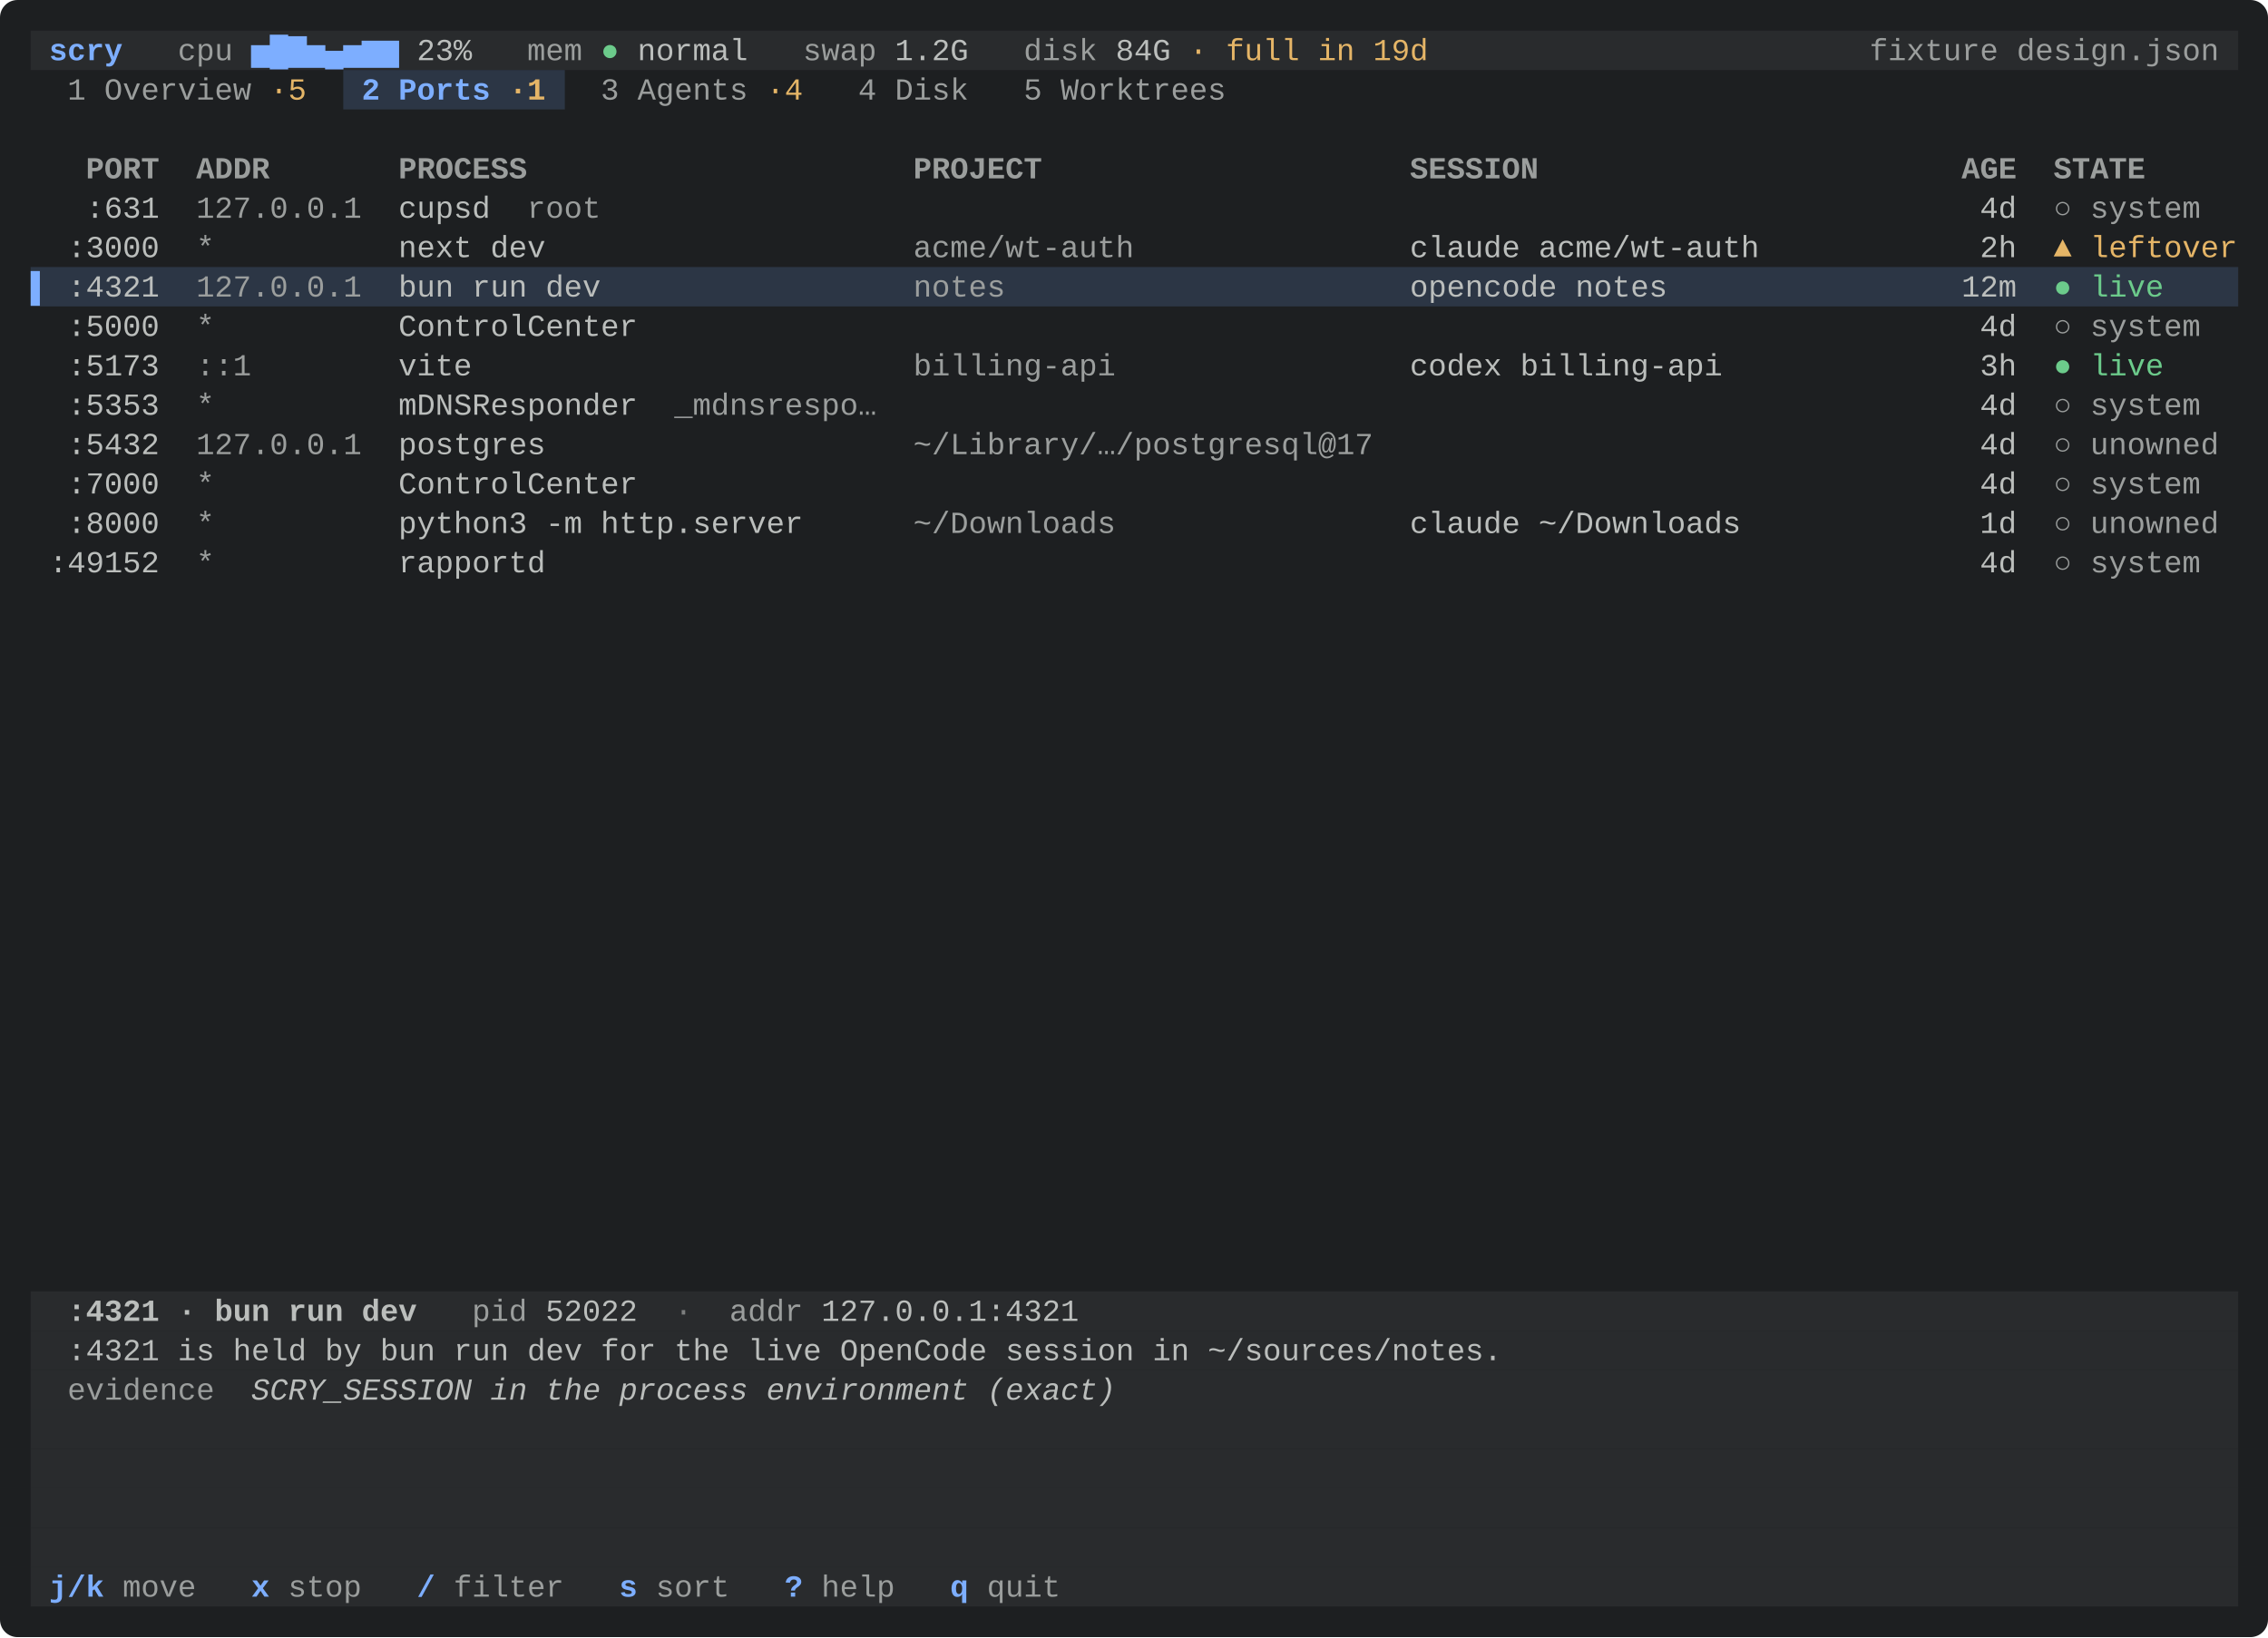
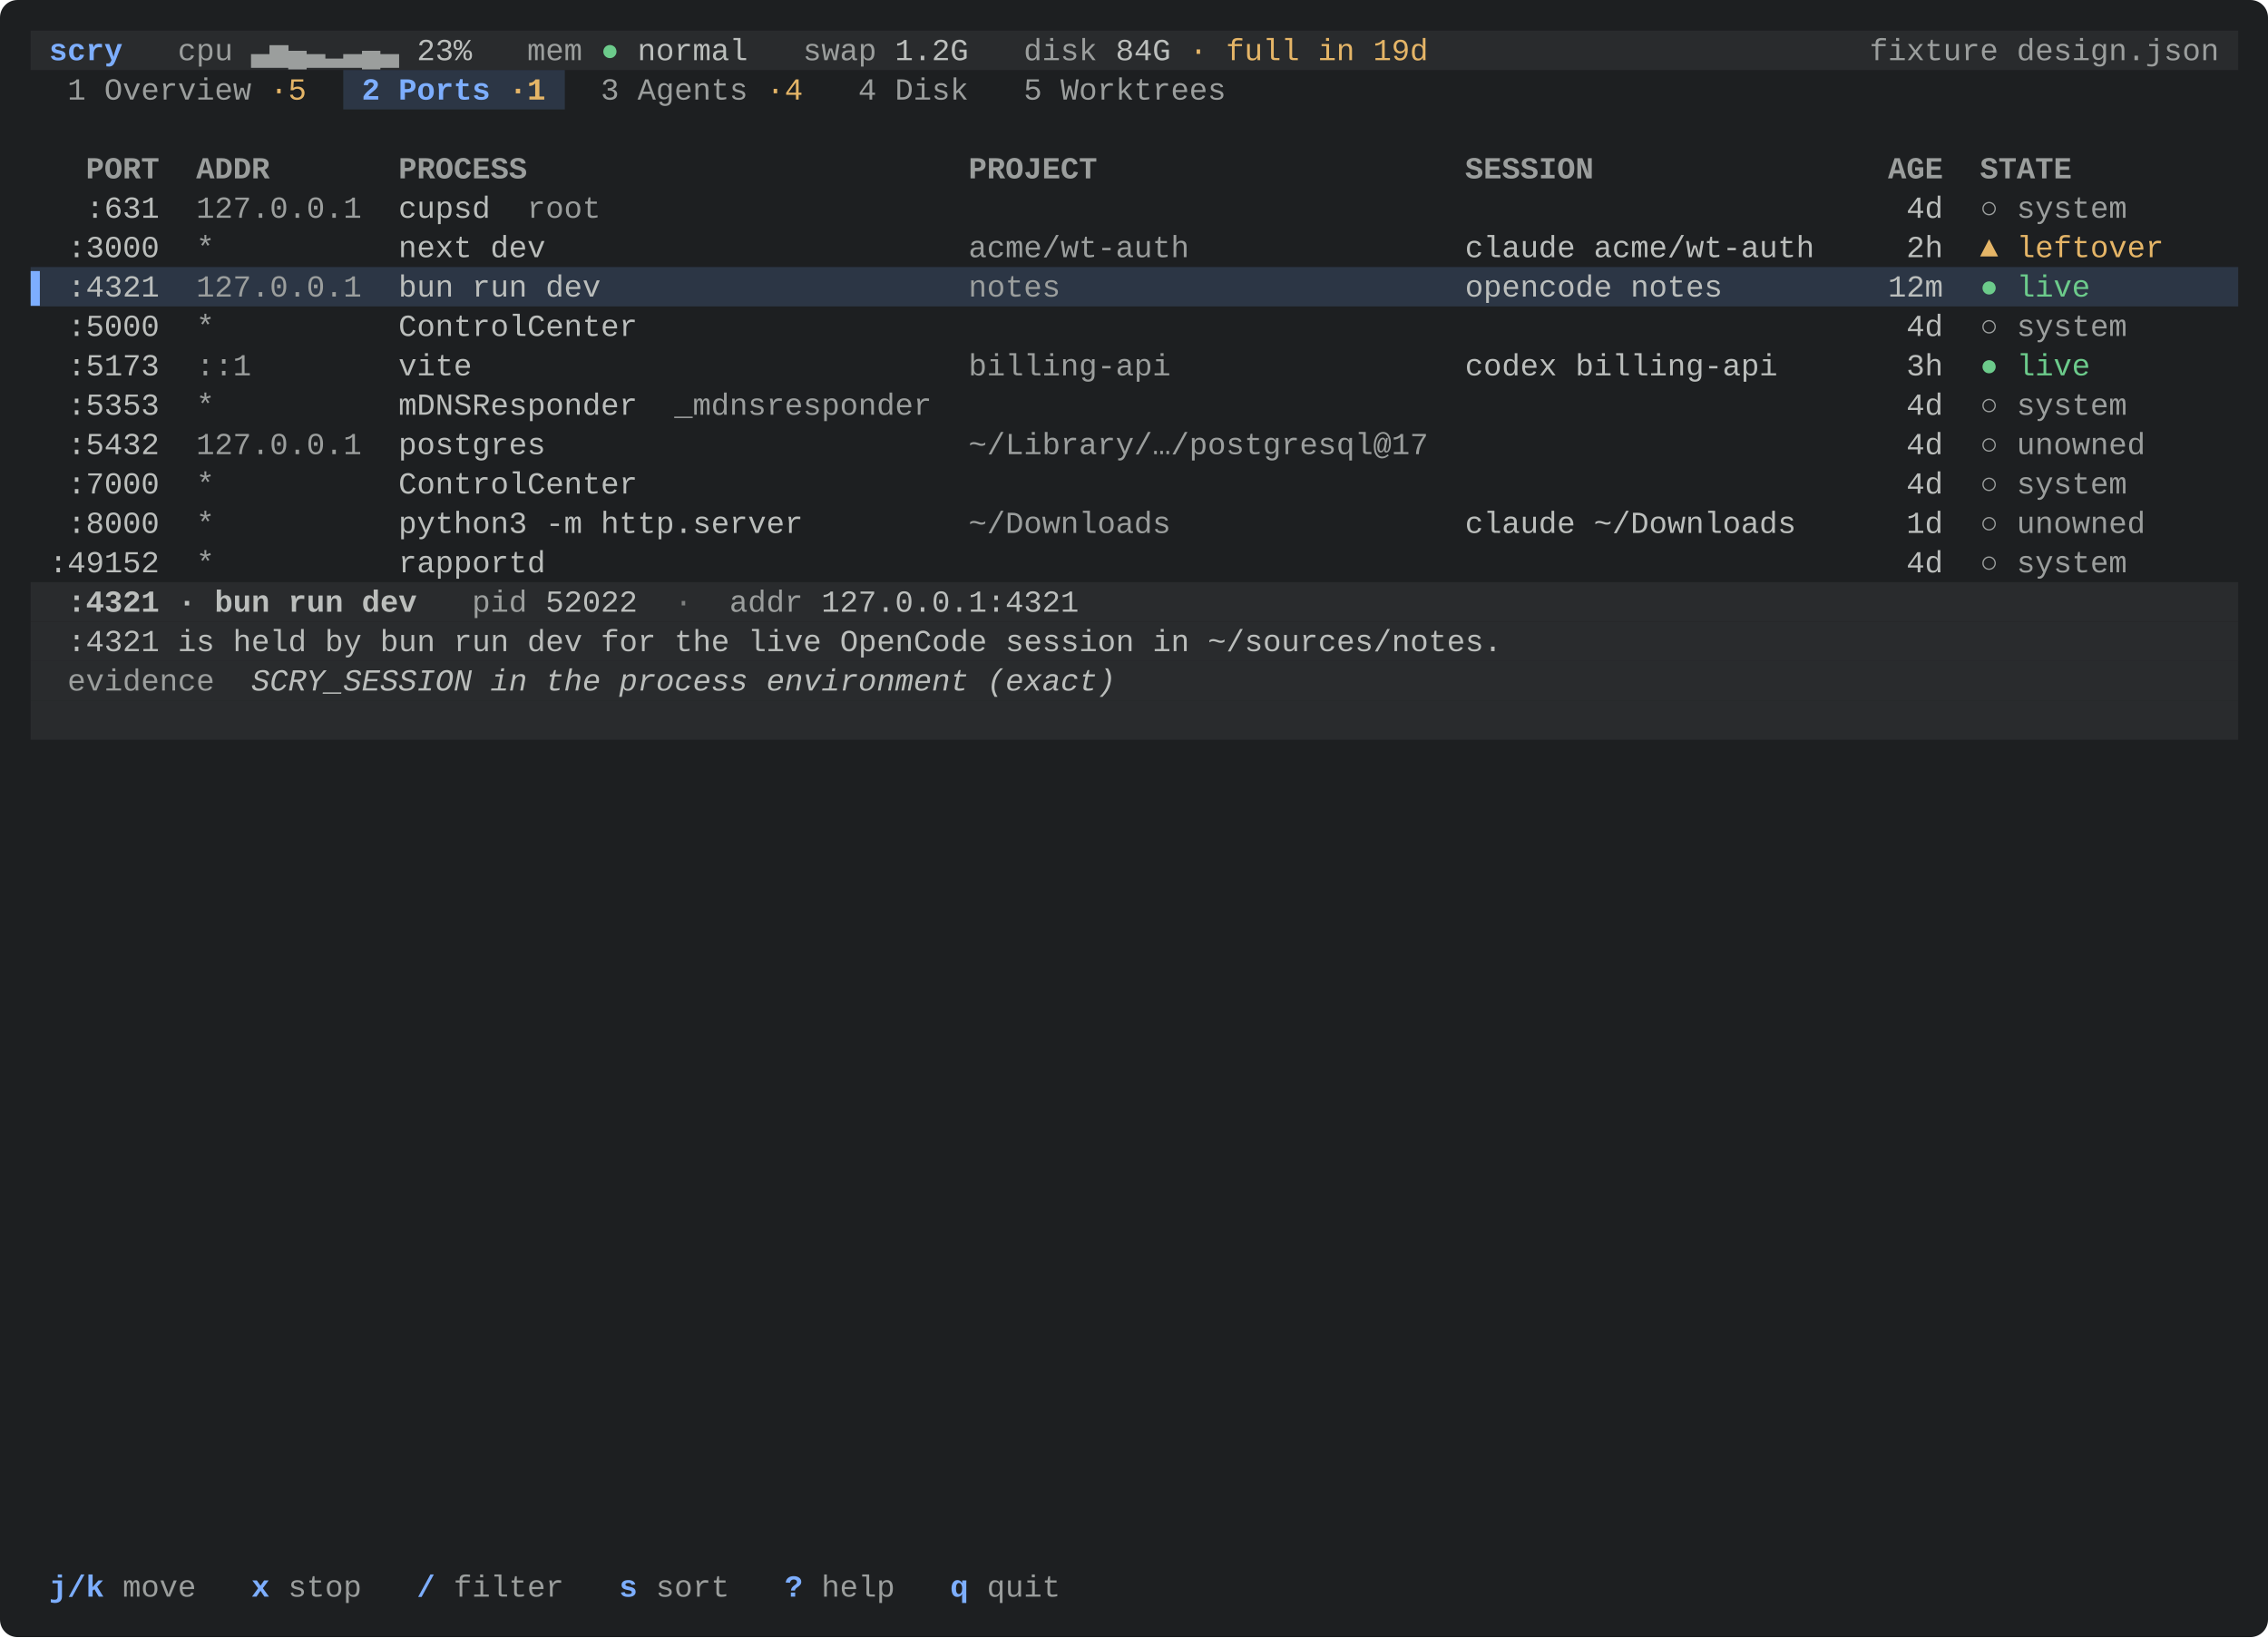
<svg xmlns="http://www.w3.org/2000/svg" width="1036" height="748" viewBox="0 0 1036 748">
  <style>text{font-family:ui-monospace,SFMono-Regular,"SF Mono",Menlo,Consolas,"Liberation Mono","DejaVu Sans Mono",monospace;font-size:14px;white-space:pre}</style>
  <rect width="1036" height="748" rx="8" fill="#1d1f21" />
  <g transform="translate(14 14)">
    <rect x="0.0" y="0" width="1008.4" height="18" fill="#292b2d" />
    <text x="8.4" y="13.5" fill="#7daeff" textLength="33.6" lengthAdjust="spacingAndGlyphs" xml:space="preserve" font-weight="700">scry</text>
-     <text x="67.2" y="13.5" fill="#9b9e9d" textLength="25.2" lengthAdjust="spacingAndGlyphs" xml:space="preserve">cpu</text>
-     <text x="100.8" y="13.5" fill="#7daeff" textLength="67.2" lengthAdjust="spacingAndGlyphs" xml:space="preserve">▅█▇▅▄▅▆▆</text>
+     <text x="67.2" y="13.5" fill="#9b9e9d" textLength="100.8" lengthAdjust="spacingAndGlyphs" xml:space="preserve">cpu ▃▅▄▃▂▃▄▃</text>
    <text x="176.4" y="13.5" fill="#bbbebc" textLength="25.2" lengthAdjust="spacingAndGlyphs" xml:space="preserve">23%</text>
    <text x="226.8" y="13.5" fill="#9b9e9d" textLength="25.2" lengthAdjust="spacingAndGlyphs" xml:space="preserve">mem</text>
    <text x="260.4" y="13.5" fill="#6ccb8b" textLength="8.4" lengthAdjust="spacingAndGlyphs" xml:space="preserve">●</text>
    <text x="277.2" y="13.5" fill="#bbbebc" textLength="50.4" lengthAdjust="spacingAndGlyphs" xml:space="preserve">normal</text>
    <text x="352.8" y="13.5" fill="#9b9e9d" textLength="33.6" lengthAdjust="spacingAndGlyphs" xml:space="preserve">swap</text>
    <text x="394.8" y="13.5" fill="#bbbebc" textLength="33.6" lengthAdjust="spacingAndGlyphs" xml:space="preserve">1.2G</text>
    <text x="453.6" y="13.5" fill="#9b9e9d" textLength="33.6" lengthAdjust="spacingAndGlyphs" xml:space="preserve">disk</text>
    <text x="495.6" y="13.5" fill="#bbbebc" textLength="25.2" lengthAdjust="spacingAndGlyphs" xml:space="preserve">84G</text>
    <text x="529.2" y="13.5" fill="#e5b567" textLength="109.2" lengthAdjust="spacingAndGlyphs" xml:space="preserve">· full in 19d</text>
    <text x="840.0" y="13.5" fill="#9b9e9d" textLength="159.6" lengthAdjust="spacingAndGlyphs" xml:space="preserve">fixture design.json</text>
    <rect x="142.8" y="18" width="101.2" height="18" fill="#2c3645" />
    <text x="16.8" y="31.5" fill="#9b9e9d" textLength="84.0" lengthAdjust="spacingAndGlyphs" xml:space="preserve">1 Overview</text>
    <text x="109.2" y="31.5" fill="#e5b567" textLength="16.8" lengthAdjust="spacingAndGlyphs" xml:space="preserve">·5</text>
    <text x="151.2" y="31.5" fill="#7daeff" textLength="58.8" lengthAdjust="spacingAndGlyphs" xml:space="preserve" font-weight="700">2 Ports</text>
    <text x="218.4" y="31.5" fill="#e5b567" textLength="16.8" lengthAdjust="spacingAndGlyphs" xml:space="preserve" font-weight="700">·1</text>
    <text x="260.4" y="31.5" fill="#9b9e9d" textLength="67.2" lengthAdjust="spacingAndGlyphs" xml:space="preserve">3 Agents</text>
    <text x="336.0" y="31.5" fill="#e5b567" textLength="16.8" lengthAdjust="spacingAndGlyphs" xml:space="preserve">·4</text>
    <text x="378.0" y="31.5" fill="#9b9e9d" textLength="50.4" lengthAdjust="spacingAndGlyphs" xml:space="preserve">4 Disk</text>
    <text x="453.6" y="31.5" fill="#9b9e9d" textLength="92.4" lengthAdjust="spacingAndGlyphs" xml:space="preserve">5 Worktrees</text>
    <text x="25.2" y="67.5" fill="#9b9e9d" textLength="33.6" lengthAdjust="spacingAndGlyphs" xml:space="preserve" font-weight="700">PORT</text>
    <text x="75.6" y="67.5" fill="#9b9e9d" textLength="33.6" lengthAdjust="spacingAndGlyphs" xml:space="preserve" font-weight="700">ADDR</text>
    <text x="168.0" y="67.5" fill="#9b9e9d" textLength="58.8" lengthAdjust="spacingAndGlyphs" xml:space="preserve" font-weight="700">PROCESS</text>
-     <text x="403.2" y="67.5" fill="#9b9e9d" textLength="58.8" lengthAdjust="spacingAndGlyphs" xml:space="preserve" font-weight="700">PROJECT</text>
-     <text x="630.0" y="67.5" fill="#9b9e9d" textLength="58.8" lengthAdjust="spacingAndGlyphs" xml:space="preserve" font-weight="700">SESSION</text>
-     <text x="882.0" y="67.5" fill="#9b9e9d" textLength="25.2" lengthAdjust="spacingAndGlyphs" xml:space="preserve" font-weight="700">AGE</text>
-     <text x="924.0" y="67.5" fill="#9b9e9d" textLength="42.0" lengthAdjust="spacingAndGlyphs" xml:space="preserve" font-weight="700">STATE</text>
+     <text x="428.4" y="67.5" fill="#9b9e9d" textLength="58.8" lengthAdjust="spacingAndGlyphs" xml:space="preserve" font-weight="700">PROJECT</text>
+     <text x="655.2" y="67.5" fill="#9b9e9d" textLength="58.8" lengthAdjust="spacingAndGlyphs" xml:space="preserve" font-weight="700">SESSION</text>
+     <text x="848.4" y="67.5" fill="#9b9e9d" textLength="25.2" lengthAdjust="spacingAndGlyphs" xml:space="preserve" font-weight="700">AGE</text>
+     <text x="890.4" y="67.5" fill="#9b9e9d" textLength="42.0" lengthAdjust="spacingAndGlyphs" xml:space="preserve" font-weight="700">STATE</text>
    <text x="25.2" y="85.5" fill="#bbbebc" textLength="33.6" lengthAdjust="spacingAndGlyphs" xml:space="preserve">:631</text>
    <text x="75.6" y="85.5" fill="#9b9e9d" textLength="75.6" lengthAdjust="spacingAndGlyphs" xml:space="preserve">127.0.0.1</text>
    <text x="168.0" y="85.5" fill="#bbbebc" textLength="42.0" lengthAdjust="spacingAndGlyphs" xml:space="preserve">cupsd</text>
    <text x="226.8" y="85.5" fill="#9b9e9d" textLength="33.6" lengthAdjust="spacingAndGlyphs" xml:space="preserve">root</text>
-     <text x="890.4" y="85.5" fill="#bbbebc" textLength="16.8" lengthAdjust="spacingAndGlyphs" xml:space="preserve">4d</text>
-     <text x="924.0" y="85.5" fill="#9b9e9d" textLength="67.2" lengthAdjust="spacingAndGlyphs" xml:space="preserve">○ system</text>
+     <text x="856.8" y="85.5" fill="#bbbebc" textLength="16.8" lengthAdjust="spacingAndGlyphs" xml:space="preserve">4d</text>
+     <text x="890.4" y="85.5" fill="#9b9e9d" textLength="67.2" lengthAdjust="spacingAndGlyphs" xml:space="preserve">○ system</text>
    <text x="16.8" y="103.5" fill="#bbbebc" textLength="42.0" lengthAdjust="spacingAndGlyphs" xml:space="preserve">:3000</text>
    <text x="75.6" y="103.5" fill="#9b9e9d" textLength="8.4" lengthAdjust="spacingAndGlyphs" xml:space="preserve">*</text>
    <text x="168.0" y="103.5" fill="#bbbebc" textLength="67.2" lengthAdjust="spacingAndGlyphs" xml:space="preserve">next dev</text>
-     <text x="403.2" y="103.5" fill="#9b9e9d" textLength="100.8" lengthAdjust="spacingAndGlyphs" xml:space="preserve">acme/wt-auth</text>
-     <text x="630.0" y="103.5" fill="#bbbebc" textLength="159.6" lengthAdjust="spacingAndGlyphs" xml:space="preserve">claude acme/wt-auth</text>
-     <text x="890.4" y="103.5" fill="#bbbebc" textLength="16.8" lengthAdjust="spacingAndGlyphs" xml:space="preserve">2h</text>
-     <text x="924.0" y="103.5" fill="#e5b567" textLength="84.0" lengthAdjust="spacingAndGlyphs" xml:space="preserve">▲ leftover</text>
+     <text x="428.4" y="103.5" fill="#9b9e9d" textLength="100.8" lengthAdjust="spacingAndGlyphs" xml:space="preserve">acme/wt-auth</text>
+     <text x="655.2" y="103.5" fill="#bbbebc" textLength="159.6" lengthAdjust="spacingAndGlyphs" xml:space="preserve">claude acme/wt-auth</text>
+     <text x="856.8" y="103.5" fill="#bbbebc" textLength="16.8" lengthAdjust="spacingAndGlyphs" xml:space="preserve">2h</text>
+     <text x="890.4" y="103.5" fill="#e5b567" textLength="84.0" lengthAdjust="spacingAndGlyphs" xml:space="preserve">▲ leftover</text>
    <rect x="0.0" y="108" width="1008.4" height="18" fill="#2c3645" />
    <text x="0.0" y="121.5" fill="#7daeff" textLength="8.4" lengthAdjust="spacingAndGlyphs" xml:space="preserve">▌</text>
    <text x="16.8" y="121.5" fill="#bbbebc" textLength="42.0" lengthAdjust="spacingAndGlyphs" xml:space="preserve">:4321</text>
    <text x="75.6" y="121.5" fill="#9b9e9d" textLength="75.6" lengthAdjust="spacingAndGlyphs" xml:space="preserve">127.0.0.1</text>
    <text x="168.0" y="121.5" fill="#bbbebc" textLength="92.4" lengthAdjust="spacingAndGlyphs" xml:space="preserve">bun run dev</text>
-     <text x="403.2" y="121.5" fill="#9b9e9d" textLength="42.0" lengthAdjust="spacingAndGlyphs" xml:space="preserve">notes</text>
-     <text x="630.0" y="121.5" fill="#bbbebc" textLength="117.6" lengthAdjust="spacingAndGlyphs" xml:space="preserve">opencode notes</text>
-     <text x="882.0" y="121.5" fill="#bbbebc" textLength="25.2" lengthAdjust="spacingAndGlyphs" xml:space="preserve">12m</text>
-     <text x="924.0" y="121.5" fill="#6ccb8b" textLength="50.4" lengthAdjust="spacingAndGlyphs" xml:space="preserve">● live</text>
+     <text x="428.4" y="121.5" fill="#9b9e9d" textLength="42.0" lengthAdjust="spacingAndGlyphs" xml:space="preserve">notes</text>
+     <text x="655.2" y="121.5" fill="#bbbebc" textLength="117.6" lengthAdjust="spacingAndGlyphs" xml:space="preserve">opencode notes</text>
+     <text x="848.4" y="121.5" fill="#bbbebc" textLength="25.2" lengthAdjust="spacingAndGlyphs" xml:space="preserve">12m</text>
+     <text x="890.4" y="121.5" fill="#6ccb8b" textLength="50.4" lengthAdjust="spacingAndGlyphs" xml:space="preserve">● live</text>
    <text x="16.8" y="139.5" fill="#bbbebc" textLength="42.0" lengthAdjust="spacingAndGlyphs" xml:space="preserve">:5000</text>
    <text x="75.6" y="139.5" fill="#9b9e9d" textLength="8.4" lengthAdjust="spacingAndGlyphs" xml:space="preserve">*</text>
    <text x="168.0" y="139.5" fill="#bbbebc" textLength="109.2" lengthAdjust="spacingAndGlyphs" xml:space="preserve">ControlCenter</text>
-     <text x="890.4" y="139.5" fill="#bbbebc" textLength="16.8" lengthAdjust="spacingAndGlyphs" xml:space="preserve">4d</text>
-     <text x="924.0" y="139.5" fill="#9b9e9d" textLength="67.2" lengthAdjust="spacingAndGlyphs" xml:space="preserve">○ system</text>
+     <text x="856.8" y="139.5" fill="#bbbebc" textLength="16.8" lengthAdjust="spacingAndGlyphs" xml:space="preserve">4d</text>
+     <text x="890.4" y="139.5" fill="#9b9e9d" textLength="67.2" lengthAdjust="spacingAndGlyphs" xml:space="preserve">○ system</text>
    <text x="16.8" y="157.5" fill="#bbbebc" textLength="42.0" lengthAdjust="spacingAndGlyphs" xml:space="preserve">:5173</text>
    <text x="75.6" y="157.5" fill="#9b9e9d" textLength="25.2" lengthAdjust="spacingAndGlyphs" xml:space="preserve">::1</text>
    <text x="168.0" y="157.5" fill="#bbbebc" textLength="33.6" lengthAdjust="spacingAndGlyphs" xml:space="preserve">vite</text>
-     <text x="403.2" y="157.5" fill="#9b9e9d" textLength="92.4" lengthAdjust="spacingAndGlyphs" xml:space="preserve">billing-api</text>
-     <text x="630.0" y="157.5" fill="#bbbebc" textLength="142.8" lengthAdjust="spacingAndGlyphs" xml:space="preserve">codex billing-api</text>
-     <text x="890.4" y="157.5" fill="#bbbebc" textLength="16.8" lengthAdjust="spacingAndGlyphs" xml:space="preserve">3h</text>
-     <text x="924.0" y="157.5" fill="#6ccb8b" textLength="50.4" lengthAdjust="spacingAndGlyphs" xml:space="preserve">● live</text>
+     <text x="428.4" y="157.5" fill="#9b9e9d" textLength="92.4" lengthAdjust="spacingAndGlyphs" xml:space="preserve">billing-api</text>
+     <text x="655.2" y="157.5" fill="#bbbebc" textLength="142.8" lengthAdjust="spacingAndGlyphs" xml:space="preserve">codex billing-api</text>
+     <text x="856.8" y="157.5" fill="#bbbebc" textLength="16.8" lengthAdjust="spacingAndGlyphs" xml:space="preserve">3h</text>
+     <text x="890.4" y="157.5" fill="#6ccb8b" textLength="50.4" lengthAdjust="spacingAndGlyphs" xml:space="preserve">● live</text>
    <text x="16.8" y="175.5" fill="#bbbebc" textLength="42.0" lengthAdjust="spacingAndGlyphs" xml:space="preserve">:5353</text>
    <text x="75.6" y="175.5" fill="#9b9e9d" textLength="8.4" lengthAdjust="spacingAndGlyphs" xml:space="preserve">*</text>
    <text x="168.0" y="175.5" fill="#bbbebc" textLength="109.2" lengthAdjust="spacingAndGlyphs" xml:space="preserve">mDNSResponder</text>
-     <text x="294.0" y="175.5" fill="#9b9e9d" textLength="92.4" lengthAdjust="spacingAndGlyphs" xml:space="preserve">_mdnsrespo…</text>
-     <text x="890.4" y="175.5" fill="#bbbebc" textLength="16.8" lengthAdjust="spacingAndGlyphs" xml:space="preserve">4d</text>
-     <text x="924.0" y="175.5" fill="#9b9e9d" textLength="67.2" lengthAdjust="spacingAndGlyphs" xml:space="preserve">○ system</text>
+     <text x="294.0" y="175.5" fill="#9b9e9d" textLength="117.6" lengthAdjust="spacingAndGlyphs" xml:space="preserve">_mdnsresponder</text>
+     <text x="856.8" y="175.5" fill="#bbbebc" textLength="16.8" lengthAdjust="spacingAndGlyphs" xml:space="preserve">4d</text>
+     <text x="890.4" y="175.5" fill="#9b9e9d" textLength="67.2" lengthAdjust="spacingAndGlyphs" xml:space="preserve">○ system</text>
    <text x="16.8" y="193.5" fill="#bbbebc" textLength="42.0" lengthAdjust="spacingAndGlyphs" xml:space="preserve">:5432</text>
    <text x="75.6" y="193.5" fill="#9b9e9d" textLength="75.6" lengthAdjust="spacingAndGlyphs" xml:space="preserve">127.0.0.1</text>
    <text x="168.0" y="193.5" fill="#bbbebc" textLength="67.2" lengthAdjust="spacingAndGlyphs" xml:space="preserve">postgres</text>
-     <text x="403.2" y="193.5" fill="#9b9e9d" textLength="210.0" lengthAdjust="spacingAndGlyphs" xml:space="preserve">~/Library/…/postgresql@17</text>
-     <text x="890.4" y="193.5" fill="#bbbebc" textLength="16.8" lengthAdjust="spacingAndGlyphs" xml:space="preserve">4d</text>
-     <text x="924.0" y="193.5" fill="#9b9e9d" textLength="75.6" lengthAdjust="spacingAndGlyphs" xml:space="preserve">○ unowned</text>
+     <text x="428.4" y="193.5" fill="#9b9e9d" textLength="210.0" lengthAdjust="spacingAndGlyphs" xml:space="preserve">~/Library/…/postgresql@17</text>
+     <text x="856.8" y="193.5" fill="#bbbebc" textLength="16.8" lengthAdjust="spacingAndGlyphs" xml:space="preserve">4d</text>
+     <text x="890.4" y="193.5" fill="#9b9e9d" textLength="75.6" lengthAdjust="spacingAndGlyphs" xml:space="preserve">○ unowned</text>
    <text x="16.8" y="211.5" fill="#bbbebc" textLength="42.0" lengthAdjust="spacingAndGlyphs" xml:space="preserve">:7000</text>
    <text x="75.6" y="211.5" fill="#9b9e9d" textLength="8.4" lengthAdjust="spacingAndGlyphs" xml:space="preserve">*</text>
    <text x="168.0" y="211.5" fill="#bbbebc" textLength="109.2" lengthAdjust="spacingAndGlyphs" xml:space="preserve">ControlCenter</text>
-     <text x="890.4" y="211.5" fill="#bbbebc" textLength="16.8" lengthAdjust="spacingAndGlyphs" xml:space="preserve">4d</text>
-     <text x="924.0" y="211.5" fill="#9b9e9d" textLength="67.2" lengthAdjust="spacingAndGlyphs" xml:space="preserve">○ system</text>
+     <text x="856.8" y="211.5" fill="#bbbebc" textLength="16.8" lengthAdjust="spacingAndGlyphs" xml:space="preserve">4d</text>
+     <text x="890.4" y="211.5" fill="#9b9e9d" textLength="67.2" lengthAdjust="spacingAndGlyphs" xml:space="preserve">○ system</text>
    <text x="16.8" y="229.5" fill="#bbbebc" textLength="42.0" lengthAdjust="spacingAndGlyphs" xml:space="preserve">:8000</text>
    <text x="75.6" y="229.5" fill="#9b9e9d" textLength="8.4" lengthAdjust="spacingAndGlyphs" xml:space="preserve">*</text>
    <text x="168.0" y="229.5" fill="#bbbebc" textLength="184.8" lengthAdjust="spacingAndGlyphs" xml:space="preserve">python3 -m http.server</text>
-     <text x="403.2" y="229.5" fill="#9b9e9d" textLength="92.4" lengthAdjust="spacingAndGlyphs" xml:space="preserve">~/Downloads</text>
-     <text x="630.0" y="229.5" fill="#bbbebc" textLength="151.2" lengthAdjust="spacingAndGlyphs" xml:space="preserve">claude ~/Downloads</text>
-     <text x="890.4" y="229.5" fill="#bbbebc" textLength="16.8" lengthAdjust="spacingAndGlyphs" xml:space="preserve">1d</text>
-     <text x="924.0" y="229.5" fill="#9b9e9d" textLength="75.6" lengthAdjust="spacingAndGlyphs" xml:space="preserve">○ unowned</text>
+     <text x="428.4" y="229.5" fill="#9b9e9d" textLength="92.4" lengthAdjust="spacingAndGlyphs" xml:space="preserve">~/Downloads</text>
+     <text x="655.2" y="229.5" fill="#bbbebc" textLength="151.2" lengthAdjust="spacingAndGlyphs" xml:space="preserve">claude ~/Downloads</text>
+     <text x="856.8" y="229.5" fill="#bbbebc" textLength="16.8" lengthAdjust="spacingAndGlyphs" xml:space="preserve">1d</text>
+     <text x="890.4" y="229.5" fill="#9b9e9d" textLength="75.6" lengthAdjust="spacingAndGlyphs" xml:space="preserve">○ unowned</text>
    <text x="8.4" y="247.5" fill="#bbbebc" textLength="50.4" lengthAdjust="spacingAndGlyphs" xml:space="preserve">:49152</text>
    <text x="75.6" y="247.5" fill="#9b9e9d" textLength="8.4" lengthAdjust="spacingAndGlyphs" xml:space="preserve">*</text>
    <text x="168.0" y="247.5" fill="#bbbebc" textLength="67.2" lengthAdjust="spacingAndGlyphs" xml:space="preserve">rapportd</text>
-     <text x="890.4" y="247.5" fill="#bbbebc" textLength="16.8" lengthAdjust="spacingAndGlyphs" xml:space="preserve">4d</text>
-     <text x="924.0" y="247.5" fill="#9b9e9d" textLength="67.2" lengthAdjust="spacingAndGlyphs" xml:space="preserve">○ system</text>
-     <rect x="0.0" y="576" width="1008.4" height="18" fill="#292b2d" />
-     <text x="16.8" y="589.5" fill="#bbbebc" textLength="159.6" lengthAdjust="spacingAndGlyphs" xml:space="preserve" font-weight="700">:4321 · bun run dev</text>
-     <text x="201.6" y="589.5" fill="#9b9e9d" textLength="25.2" lengthAdjust="spacingAndGlyphs" xml:space="preserve">pid</text>
-     <text x="235.2" y="589.5" fill="#bbbebc" textLength="42.0" lengthAdjust="spacingAndGlyphs" xml:space="preserve">52022</text>
-     <text x="294.0" y="589.5" fill="#7d7f7f" textLength="8.4" lengthAdjust="spacingAndGlyphs" xml:space="preserve">·</text>
-     <text x="319.2" y="589.5" fill="#9b9e9d" textLength="33.6" lengthAdjust="spacingAndGlyphs" xml:space="preserve">addr</text>
-     <text x="361.2" y="589.5" fill="#bbbebc" textLength="117.6" lengthAdjust="spacingAndGlyphs" xml:space="preserve">127.0.0.1:4321</text>
-     <rect x="0.0" y="594" width="1008.4" height="18" fill="#292b2d" />
-     <text x="16.8" y="607.5" fill="#bbbebc" textLength="655.2" lengthAdjust="spacingAndGlyphs" xml:space="preserve">:4321 is held by bun run dev for the live OpenCode session in ~/sources/notes.</text>
-     <rect x="0.0" y="612" width="1008.4" height="18" fill="#292b2d" />
-     <text x="16.8" y="625.5" fill="#9b9e9d" textLength="67.2" lengthAdjust="spacingAndGlyphs" xml:space="preserve">evidence</text>
-     <text x="100.8" y="625.5" fill="#bbbebc" textLength="394.8" lengthAdjust="spacingAndGlyphs" xml:space="preserve" font-style="italic">SCRY_SESSION in the process environment (exact)</text>
-     <rect x="0.0" y="630" width="1008.4" height="18" fill="#292b2d" />
-     <rect x="0.0" y="648" width="1008.4" height="18" fill="#292b2d" />
-     <rect x="0.0" y="666" width="1008.4" height="18" fill="#292b2d" />
-     <rect x="0.0" y="684" width="1008.4" height="18" fill="#292b2d" />
-     <rect x="0.0" y="702" width="1008.4" height="18" fill="#292b2d" />
+     <text x="856.8" y="247.5" fill="#bbbebc" textLength="16.8" lengthAdjust="spacingAndGlyphs" xml:space="preserve">4d</text>
+     <text x="890.4" y="247.5" fill="#9b9e9d" textLength="67.2" lengthAdjust="spacingAndGlyphs" xml:space="preserve">○ system</text>
+     <rect x="0.0" y="252" width="1008.4" height="18" fill="#292b2d" />
+     <text x="16.8" y="265.5" fill="#bbbebc" textLength="159.6" lengthAdjust="spacingAndGlyphs" xml:space="preserve" font-weight="700">:4321 · bun run dev</text>
+     <text x="201.6" y="265.5" fill="#9b9e9d" textLength="25.2" lengthAdjust="spacingAndGlyphs" xml:space="preserve">pid</text>
+     <text x="235.2" y="265.5" fill="#bbbebc" textLength="42.0" lengthAdjust="spacingAndGlyphs" xml:space="preserve">52022</text>
+     <text x="294.0" y="265.5" fill="#7d7f7f" textLength="8.4" lengthAdjust="spacingAndGlyphs" xml:space="preserve">·</text>
+     <text x="319.2" y="265.5" fill="#9b9e9d" textLength="33.6" lengthAdjust="spacingAndGlyphs" xml:space="preserve">addr</text>
+     <text x="361.2" y="265.5" fill="#bbbebc" textLength="117.6" lengthAdjust="spacingAndGlyphs" xml:space="preserve">127.0.0.1:4321</text>
+     <rect x="0.0" y="270" width="1008.4" height="18" fill="#292b2d" />
+     <text x="16.8" y="283.5" fill="#bbbebc" textLength="655.2" lengthAdjust="spacingAndGlyphs" xml:space="preserve">:4321 is held by bun run dev for the live OpenCode session in ~/sources/notes.</text>
+     <rect x="0.0" y="288" width="1008.4" height="18" fill="#292b2d" />
+     <text x="16.8" y="301.5" fill="#9b9e9d" textLength="67.2" lengthAdjust="spacingAndGlyphs" xml:space="preserve">evidence</text>
+     <text x="100.8" y="301.5" fill="#bbbebc" textLength="394.8" lengthAdjust="spacingAndGlyphs" xml:space="preserve" font-style="italic">SCRY_SESSION in the process environment (exact)</text>
+     <rect x="0.0" y="306" width="1008.4" height="18" fill="#292b2d" />
    <text x="8.4" y="715.5" fill="#7daeff" textLength="25.2" lengthAdjust="spacingAndGlyphs" xml:space="preserve" font-weight="700">j/k</text>
    <text x="42.0" y="715.5" fill="#9b9e9d" textLength="33.6" lengthAdjust="spacingAndGlyphs" xml:space="preserve">move</text>
    <text x="100.8" y="715.5" fill="#7daeff" textLength="8.4" lengthAdjust="spacingAndGlyphs" xml:space="preserve" font-weight="700">x</text>
    <text x="117.6" y="715.5" fill="#9b9e9d" textLength="33.6" lengthAdjust="spacingAndGlyphs" xml:space="preserve">stop</text>
    <text x="176.4" y="715.5" fill="#7daeff" textLength="8.4" lengthAdjust="spacingAndGlyphs" xml:space="preserve" font-weight="700">/</text>
    <text x="193.2" y="715.5" fill="#9b9e9d" textLength="50.4" lengthAdjust="spacingAndGlyphs" xml:space="preserve">filter</text>
    <text x="268.8" y="715.5" fill="#7daeff" textLength="8.4" lengthAdjust="spacingAndGlyphs" xml:space="preserve" font-weight="700">s</text>
    <text x="285.6" y="715.5" fill="#9b9e9d" textLength="33.6" lengthAdjust="spacingAndGlyphs" xml:space="preserve">sort</text>
    <text x="344.4" y="715.5" fill="#7daeff" textLength="8.4" lengthAdjust="spacingAndGlyphs" xml:space="preserve" font-weight="700">?</text>
    <text x="361.2" y="715.5" fill="#9b9e9d" textLength="33.6" lengthAdjust="spacingAndGlyphs" xml:space="preserve">help</text>
    <text x="420.0" y="715.5" fill="#7daeff" textLength="8.4" lengthAdjust="spacingAndGlyphs" xml:space="preserve" font-weight="700">q</text>
    <text x="436.8" y="715.5" fill="#9b9e9d" textLength="33.6" lengthAdjust="spacingAndGlyphs" xml:space="preserve">quit</text>
  </g>
</svg>
